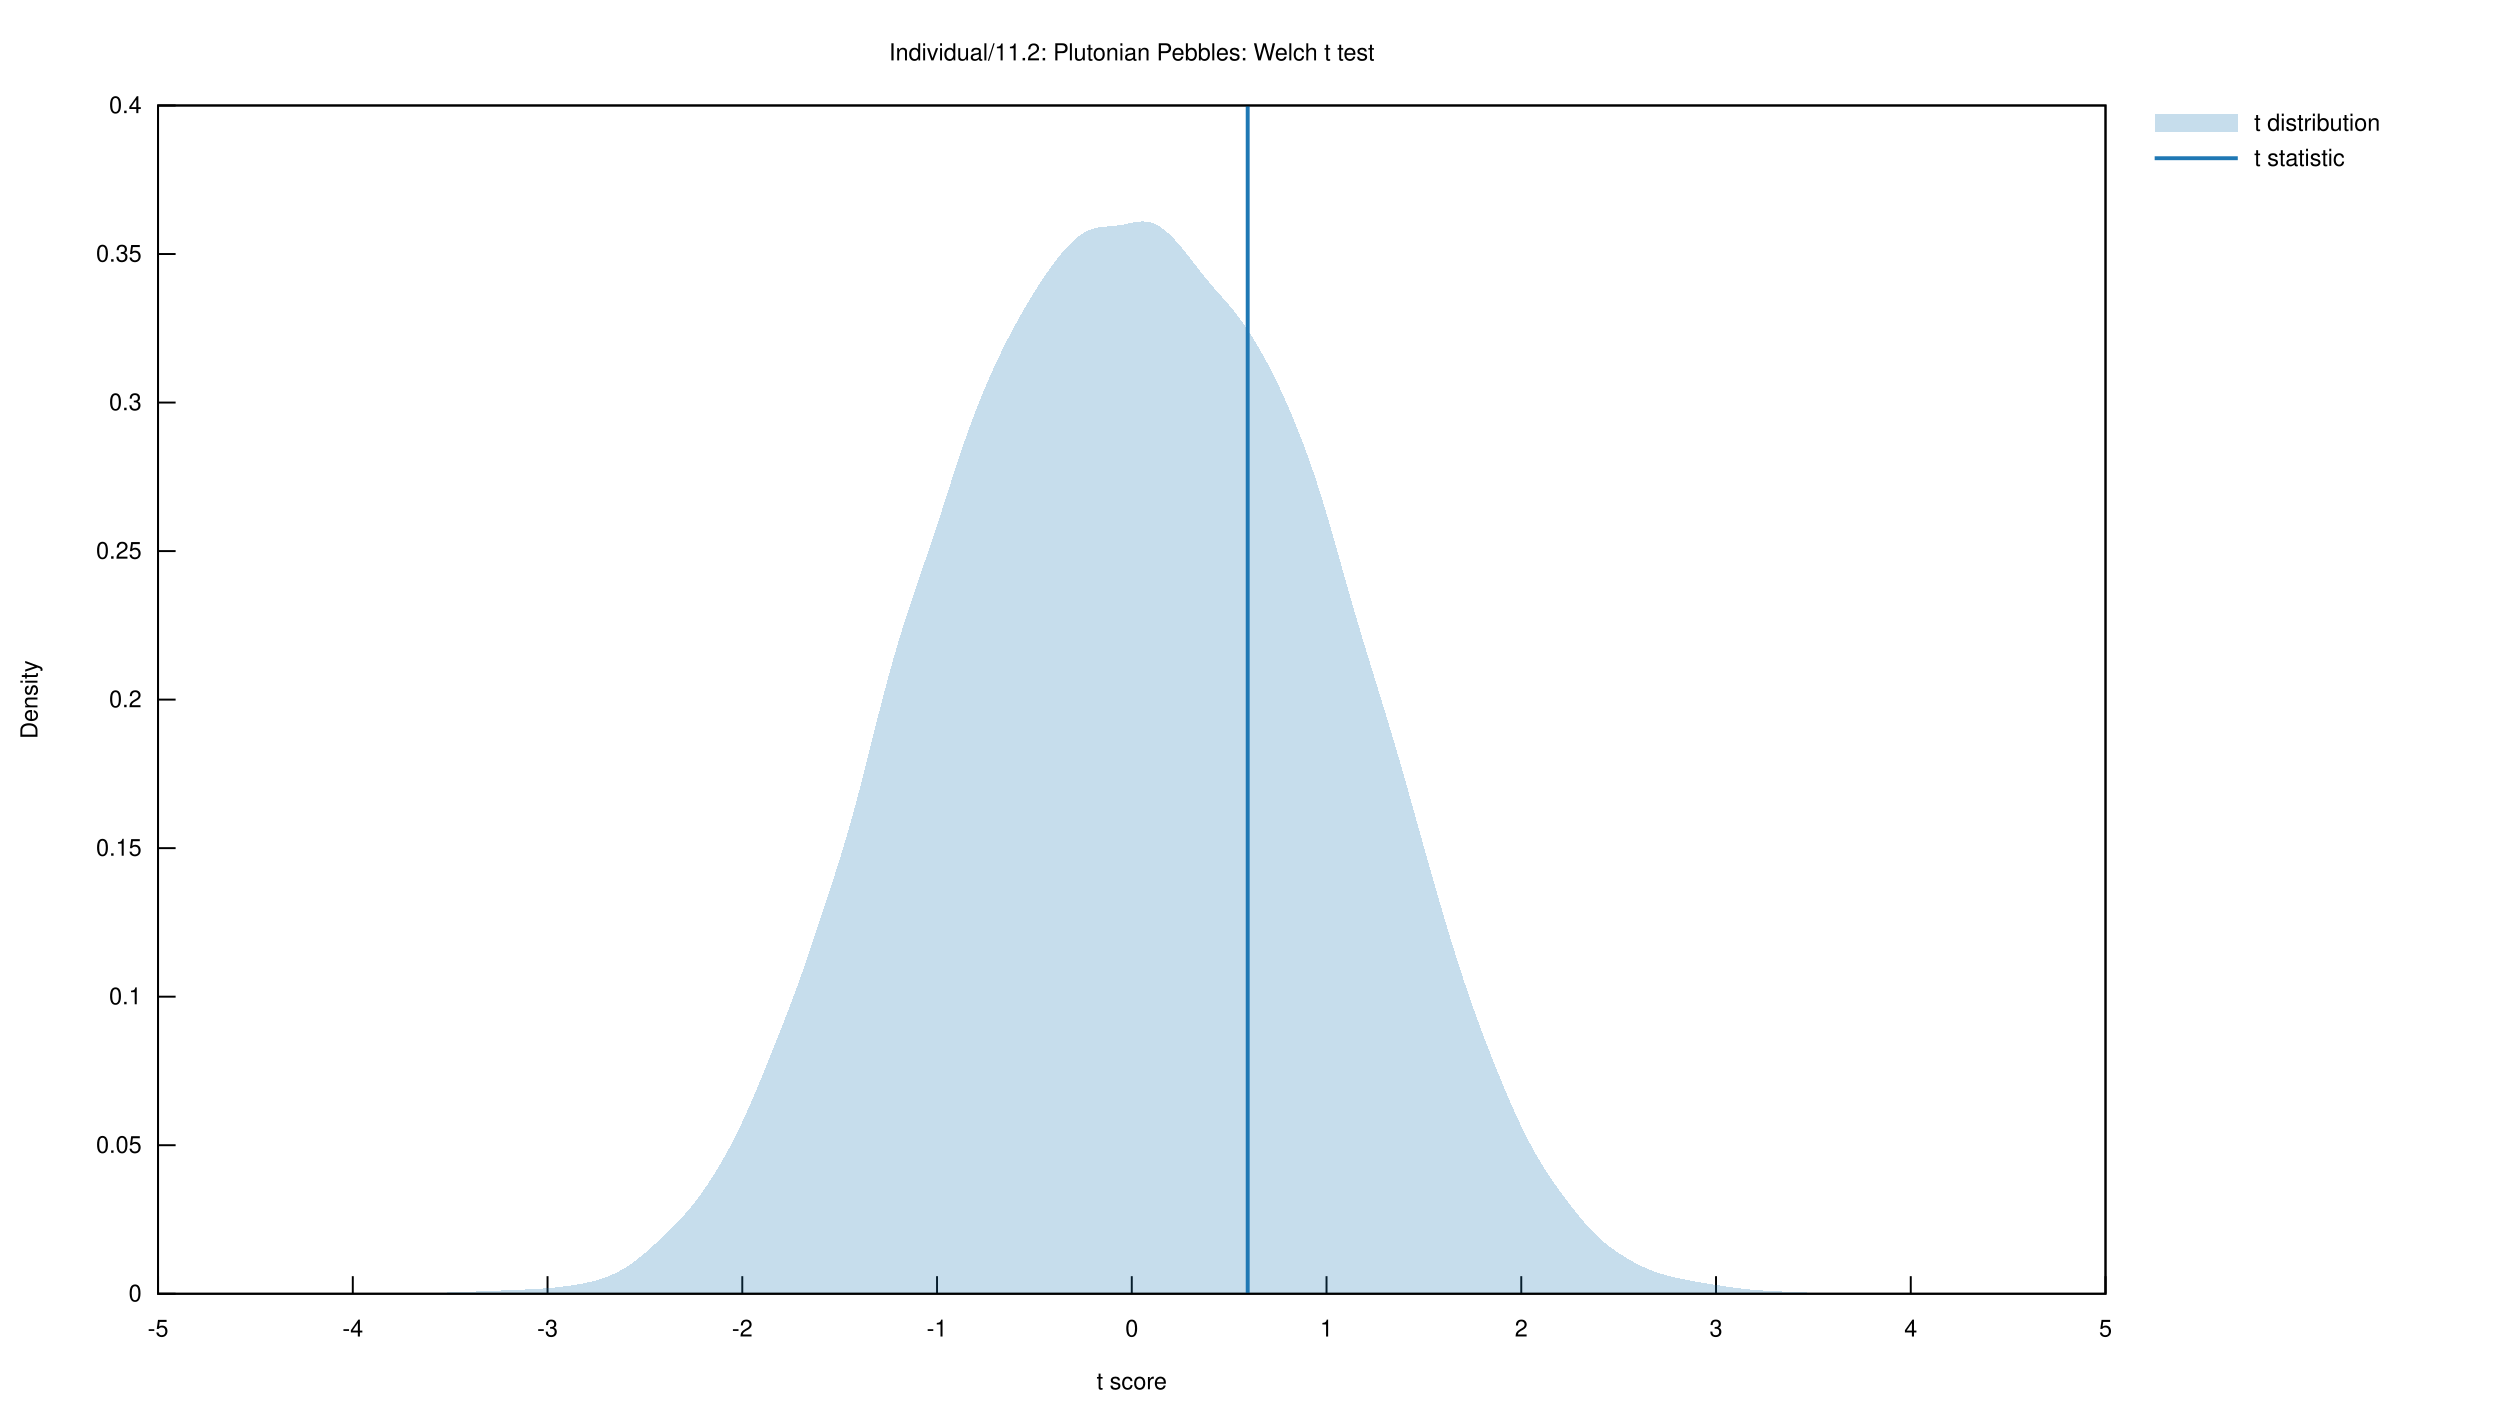
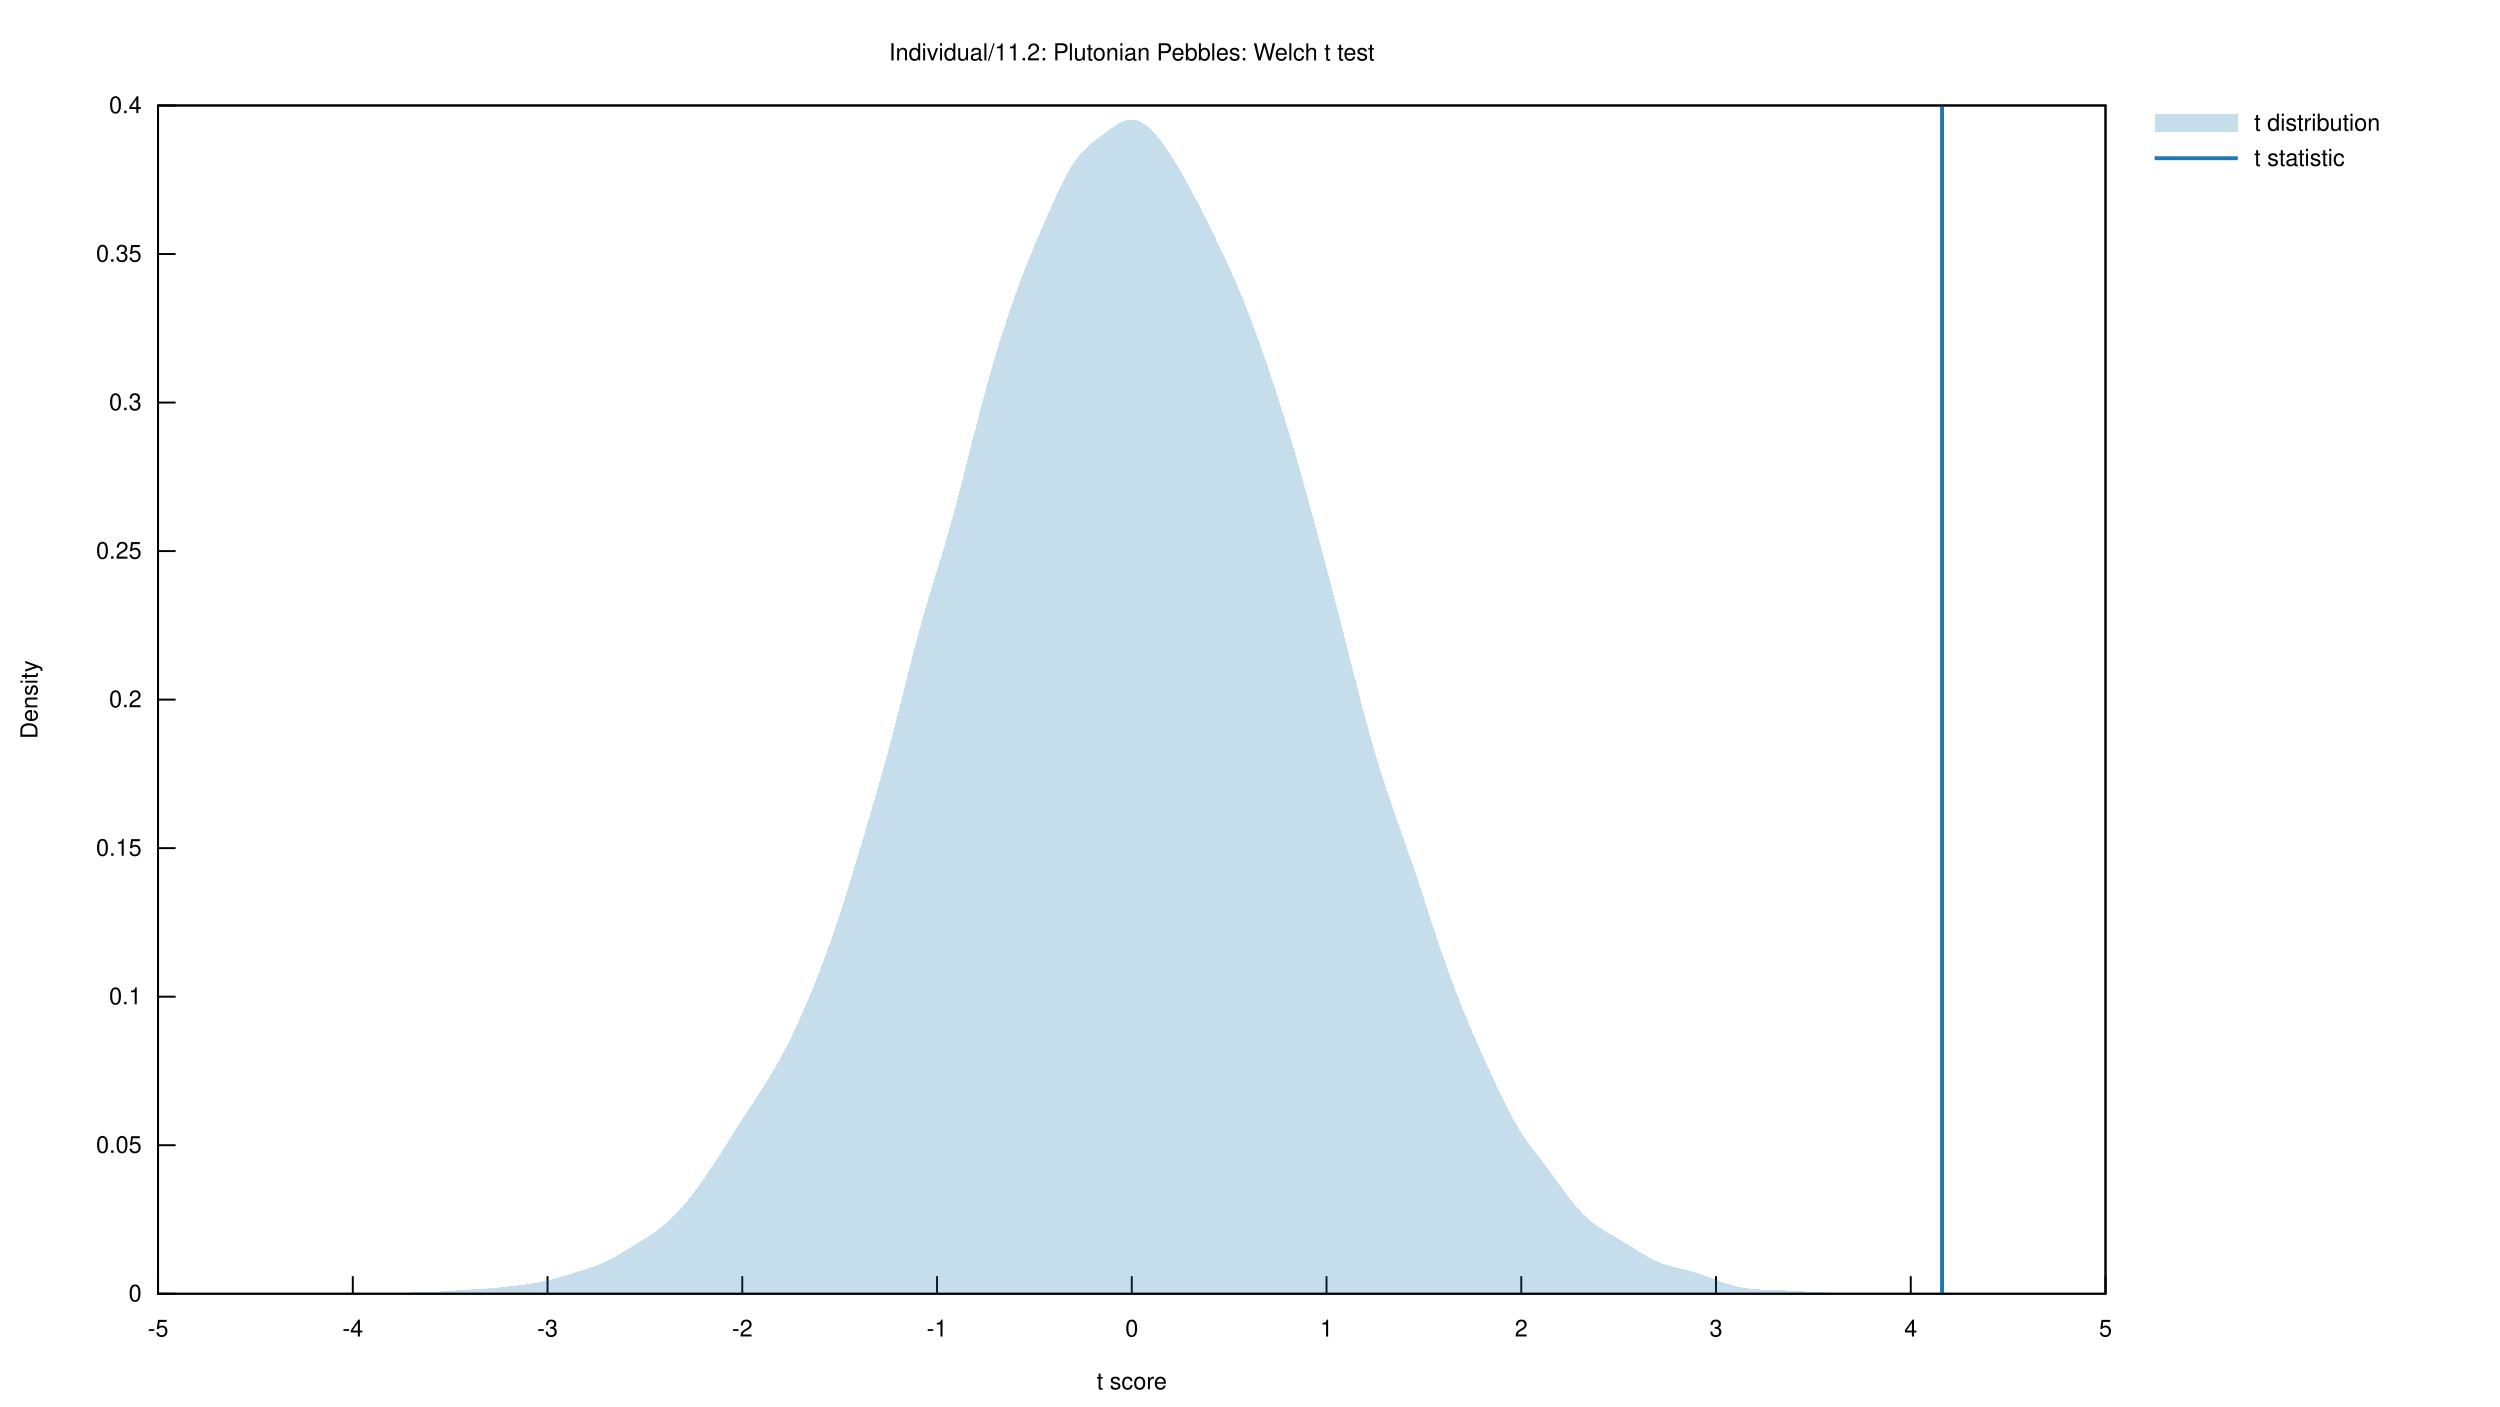
<svg xmlns="http://www.w3.org/2000/svg" xmlns:xlink="http://www.w3.org/1999/xlink" viewBox="0 0 1280 720">
  <g id="gnuplot_canvas">
    <rect x="0" y="0" width="1280" height="720" fill="none" />
    <defs>
      <circle id="gpDot" r="0.5" stroke-width="0.5" stroke="currentColor" />
      <path id="gpPt0" stroke-width="0.222" stroke="currentColor" d="M-1,0 h2 M0,-1 v2" />
      <path id="gpPt1" stroke-width="0.222" stroke="currentColor" d="M-1,-1 L1,1 M1,-1 L-1,1" />
      <path id="gpPt2" stroke-width="0.222" stroke="currentColor" d="M-1,0 L1,0 M0,-1 L0,1 M-1,-1 L1,1 M-1,1 L1,-1" />
      <rect id="gpPt3" stroke-width="0.222" stroke="currentColor" x="-1" y="-1" width="2" height="2" />
      <rect id="gpPt4" stroke-width="0.222" stroke="currentColor" fill="currentColor" x="-1" y="-1" width="2" height="2" />
      <circle id="gpPt5" stroke-width="0.222" stroke="currentColor" cx="0" cy="0" r="1" />
      <use xlink:href="#gpPt5" id="gpPt6" fill="currentColor" stroke="none" />
      <path id="gpPt7" stroke-width="0.222" stroke="currentColor" d="M0,-1.33 L-1.33,0.67 L1.33,0.67 z" />
      <use xlink:href="#gpPt7" id="gpPt8" fill="currentColor" stroke="none" />
      <use xlink:href="#gpPt7" id="gpPt9" stroke="currentColor" transform="rotate(180)" />
      <use xlink:href="#gpPt9" id="gpPt10" fill="currentColor" stroke="none" />
      <use xlink:href="#gpPt3" id="gpPt11" stroke="currentColor" transform="rotate(45)" />
      <use xlink:href="#gpPt11" id="gpPt12" fill="currentColor" stroke="none" />
      <path id="gpPt13" stroke-width="0.222" stroke="currentColor" d="M0,1.330 L1.265,0.411 L0.782,-1.067 L-0.782,-1.076 L-1.265,0.411 z" />
      <use xlink:href="#gpPt13" id="gpPt14" fill="currentColor" stroke="none" />
      <filter id="textbox" filterUnits="objectBoundingBox" x="0" y="0" height="1" width="1">
        <feFlood flood-color="white" flood-opacity="1" result="bgnd" />
        <feComposite in="SourceGraphic" in2="bgnd" operator="atop" />
      </filter>
      <filter id="greybox" filterUnits="objectBoundingBox" x="0" y="0" height="1" width="1">
        <feFlood flood-color="lightgrey" flood-opacity="1" result="grey" />
        <feComposite in="SourceGraphic" in2="grey" operator="atop" />
      </filter>
    </defs>
    <g fill="none" color="white" stroke="currentColor" stroke-width="1.00" stroke-linecap="butt" stroke-linejoin="miter">
</g>
    <g fill="none" color="black" stroke="currentColor" stroke-width="1.00" stroke-linecap="butt" stroke-linejoin="miter">
      <path stroke="black" d="M80.92,662.40 L89.92,662.40  " />
      <g transform="translate(72.53,666.30)" stroke="none" fill="black" font-family="Helvetica" font-size="12.00" text-anchor="end">
        <text>
          <tspan font-family="Helvetica"> 0</tspan>
        </text>
      </g>
    </g>
    <g fill="none" color="black" stroke="currentColor" stroke-width="1.00" stroke-linecap="butt" stroke-linejoin="miter">
      <path stroke="black" d="M80.92,586.35 L89.92,586.35  " />
      <g transform="translate(72.53,590.25)" stroke="none" fill="black" font-family="Helvetica" font-size="12.00" text-anchor="end">
        <text>
          <tspan font-family="Helvetica"> 0.05</tspan>
        </text>
      </g>
    </g>
    <g fill="none" color="black" stroke="currentColor" stroke-width="1.00" stroke-linecap="butt" stroke-linejoin="miter">
      <path stroke="black" d="M80.92,510.30 L89.92,510.30  " />
      <g transform="translate(72.53,514.20)" stroke="none" fill="black" font-family="Helvetica" font-size="12.00" text-anchor="end">
        <text>
          <tspan font-family="Helvetica"> 0.1</tspan>
        </text>
      </g>
    </g>
    <g fill="none" color="black" stroke="currentColor" stroke-width="1.00" stroke-linecap="butt" stroke-linejoin="miter">
      <path stroke="black" d="M80.92,434.25 L89.92,434.25  " />
      <g transform="translate(72.53,438.15)" stroke="none" fill="black" font-family="Helvetica" font-size="12.00" text-anchor="end">
        <text>
          <tspan font-family="Helvetica"> 0.15</tspan>
        </text>
      </g>
    </g>
    <g fill="none" color="black" stroke="currentColor" stroke-width="1.00" stroke-linecap="butt" stroke-linejoin="miter">
      <path stroke="black" d="M80.92,358.20 L89.92,358.20  " />
      <g transform="translate(72.53,362.10)" stroke="none" fill="black" font-family="Helvetica" font-size="12.00" text-anchor="end">
        <text>
          <tspan font-family="Helvetica"> 0.2</tspan>
        </text>
      </g>
    </g>
    <g fill="none" color="black" stroke="currentColor" stroke-width="1.00" stroke-linecap="butt" stroke-linejoin="miter">
      <path stroke="black" d="M80.92,282.16 L89.92,282.16  " />
      <g transform="translate(72.53,286.06)" stroke="none" fill="black" font-family="Helvetica" font-size="12.00" text-anchor="end">
        <text>
          <tspan font-family="Helvetica"> 0.25</tspan>
        </text>
      </g>
    </g>
    <g fill="none" color="black" stroke="currentColor" stroke-width="1.00" stroke-linecap="butt" stroke-linejoin="miter">
      <path stroke="black" d="M80.92,206.11 L89.92,206.11  " />
      <g transform="translate(72.53,210.01)" stroke="none" fill="black" font-family="Helvetica" font-size="12.00" text-anchor="end">
        <text>
          <tspan font-family="Helvetica"> 0.3</tspan>
        </text>
      </g>
    </g>
    <g fill="none" color="black" stroke="currentColor" stroke-width="1.00" stroke-linecap="butt" stroke-linejoin="miter">
      <path stroke="black" d="M80.92,130.06 L89.92,130.06  " />
      <g transform="translate(72.53,133.96)" stroke="none" fill="black" font-family="Helvetica" font-size="12.00" text-anchor="end">
        <text>
          <tspan font-family="Helvetica"> 0.35</tspan>
        </text>
      </g>
    </g>
    <g fill="none" color="black" stroke="currentColor" stroke-width="1.00" stroke-linecap="butt" stroke-linejoin="miter">
      <path stroke="black" d="M80.92,54.01 L89.92,54.01  " />
      <g transform="translate(72.53,57.91)" stroke="none" fill="black" font-family="Helvetica" font-size="12.00" text-anchor="end">
        <text>
          <tspan font-family="Helvetica"> 0.4</tspan>
        </text>
      </g>
    </g>
    <g fill="none" color="black" stroke="currentColor" stroke-width="1.00" stroke-linecap="butt" stroke-linejoin="miter">
      <path stroke="black" d="M80.92,662.40 L80.92,653.40  " />
      <g transform="translate(80.92,684.30)" stroke="none" fill="black" font-family="Helvetica" font-size="12.00" text-anchor="middle">
        <text>
          <tspan font-family="Helvetica">-5</tspan>
        </text>
      </g>
    </g>
    <g fill="none" color="black" stroke="currentColor" stroke-width="1.00" stroke-linecap="butt" stroke-linejoin="miter">
      <path stroke="black" d="M180.63,662.40 L180.63,653.40  " />
      <g transform="translate(180.63,684.30)" stroke="none" fill="black" font-family="Helvetica" font-size="12.00" text-anchor="middle">
        <text>
          <tspan font-family="Helvetica">-4</tspan>
        </text>
      </g>
    </g>
    <g fill="none" color="black" stroke="currentColor" stroke-width="1.00" stroke-linecap="butt" stroke-linejoin="miter">
      <path stroke="black" d="M280.34,662.40 L280.34,653.40  " />
      <g transform="translate(280.34,684.30)" stroke="none" fill="black" font-family="Helvetica" font-size="12.00" text-anchor="middle">
        <text>
          <tspan font-family="Helvetica">-3</tspan>
        </text>
      </g>
    </g>
    <g fill="none" color="black" stroke="currentColor" stroke-width="1.00" stroke-linecap="butt" stroke-linejoin="miter">
      <path stroke="black" d="M380.05,662.40 L380.05,653.40  " />
      <g transform="translate(380.05,684.30)" stroke="none" fill="black" font-family="Helvetica" font-size="12.00" text-anchor="middle">
        <text>
          <tspan font-family="Helvetica">-2</tspan>
        </text>
      </g>
    </g>
    <g fill="none" color="black" stroke="currentColor" stroke-width="1.00" stroke-linecap="butt" stroke-linejoin="miter">
      <path stroke="black" d="M479.76,662.40 L479.76,653.40  " />
      <g transform="translate(479.76,684.30)" stroke="none" fill="black" font-family="Helvetica" font-size="12.00" text-anchor="middle">
        <text>
          <tspan font-family="Helvetica">-1</tspan>
        </text>
      </g>
    </g>
    <g fill="none" color="black" stroke="currentColor" stroke-width="1.00" stroke-linecap="butt" stroke-linejoin="miter">
      <path stroke="black" d="M579.47,662.40 L579.47,653.40  " />
      <g transform="translate(579.47,684.30)" stroke="none" fill="black" font-family="Helvetica" font-size="12.00" text-anchor="middle">
        <text>
          <tspan font-family="Helvetica"> 0</tspan>
        </text>
      </g>
    </g>
    <g fill="none" color="black" stroke="currentColor" stroke-width="1.00" stroke-linecap="butt" stroke-linejoin="miter">
      <path stroke="black" d="M679.18,662.40 L679.18,653.40  " />
      <g transform="translate(679.18,684.30)" stroke="none" fill="black" font-family="Helvetica" font-size="12.00" text-anchor="middle">
        <text>
          <tspan font-family="Helvetica"> 1</tspan>
        </text>
      </g>
    </g>
    <g fill="none" color="black" stroke="currentColor" stroke-width="1.00" stroke-linecap="butt" stroke-linejoin="miter">
      <path stroke="black" d="M778.89,662.40 L778.89,653.40  " />
      <g transform="translate(778.89,684.30)" stroke="none" fill="black" font-family="Helvetica" font-size="12.00" text-anchor="middle">
        <text>
          <tspan font-family="Helvetica"> 2</tspan>
        </text>
      </g>
    </g>
    <g fill="none" color="black" stroke="currentColor" stroke-width="1.00" stroke-linecap="butt" stroke-linejoin="miter">
      <path stroke="black" d="M878.60,662.40 L878.60,653.40  " />
      <g transform="translate(878.60,684.30)" stroke="none" fill="black" font-family="Helvetica" font-size="12.00" text-anchor="middle">
        <text>
          <tspan font-family="Helvetica"> 3</tspan>
        </text>
      </g>
    </g>
    <g fill="none" color="black" stroke="currentColor" stroke-width="1.00" stroke-linecap="butt" stroke-linejoin="miter">
      <path stroke="black" d="M978.31,662.40 L978.31,653.40  " />
      <g transform="translate(978.31,684.30)" stroke="none" fill="black" font-family="Helvetica" font-size="12.00" text-anchor="middle">
        <text>
          <tspan font-family="Helvetica"> 4</tspan>
        </text>
      </g>
    </g>
    <g fill="none" color="black" stroke="currentColor" stroke-width="1.00" stroke-linecap="butt" stroke-linejoin="miter">
      <path stroke="black" d="M1078.02,662.40 L1078.02,653.40  " />
      <g transform="translate(1078.02,684.30)" stroke="none" fill="black" font-family="Helvetica" font-size="12.00" text-anchor="middle">
        <text>
          <tspan font-family="Helvetica"> 5</tspan>
        </text>
      </g>
    </g>
    <g fill="none" color="black" stroke="currentColor" stroke-width="1.00" stroke-linecap="butt" stroke-linejoin="miter">
</g>
    <g fill="none" color="black" stroke="currentColor" stroke-width="1.00" stroke-linecap="butt" stroke-linejoin="miter">
      <path stroke="black" d="M80.92,54.01 L80.92,662.40 L1078.02,662.40 L1078.02,54.01 L80.92,54.01 Z  " />
    </g>
    <g fill="none" color="black" stroke="currentColor" stroke-width="1.00" stroke-linecap="butt" stroke-linejoin="miter">
</g>
    <g id="gnuplot_plot_1">
      <g fill="none" color="black" stroke="currentColor" stroke-width="1.00" stroke-linecap="butt" stroke-linejoin="miter">
        <g transform="translate(1154.14,66.91)" stroke="none" fill="black" font-family="Helvetica" font-size="12.00" text-anchor="start">
          <text>
            <tspan font-family="Helvetica">t distribution</tspan>
          </text>
        </g>
      </g>
      <g fill="none" color="black" stroke="currentColor" stroke-width="1.00" stroke-linecap="butt" stroke-linejoin="miter">
        <g stroke="none" shape-rendering="crispEdges">
          <polygon fill="rgb( 31, 120, 180)" fill-opacity="0.25" points="1103.19,67.51 1145.75,67.51 1145.75,58.51 1103.19,58.51 " />
-           <polygon fill="rgb( 31, 120, 180)" fill-opacity="0.25" points="144.04,662.40 145.75,662.40 147.46,662.40 149.17,662.40 150.88,662.40 152.59,662.39 154.30,662.39 156.02,662.39 157.73,662.38 159.44,662.38 161.15,662.37 162.86,662.36 164.57,662.35 166.28,662.34 167.99,662.33 169.70,662.32 171.41,662.30 173.12,662.29 174.83,662.28 176.54,662.26 178.26,662.25 179.97,662.23 181.68,662.22 183.39,662.20 185.10,662.18 186.81,662.16 188.52,662.14 190.23,662.12 191.94,662.10 193.65,662.07 195.36,662.05 197.07,662.02 198.78,661.99 200.50,661.96 202.21,661.94 203.92,661.92 205.63,661.90 207.34,661.89 209.05,661.88 210.76,661.87 212.47,661.87 214.18,661.87 215.89,661.87 217.60,661.87 219.31,661.86 221.02,661.86 222.74,661.85 224.45,661.83 226.16,661.81 227.87,661.78 229.58,661.74 231.29,661.70 233.00,661.65 234.71,661.59 236.42,661.53 238.13,661.47 239.84,661.40 241.55,661.33 243.26,661.26 244.98,661.19 246.69,661.12 248.40,661.05 250.11,660.98 251.82,660.91 253.53,660.84 255.24,660.78 256.95,660.71 258.66,660.65 260.37,660.58 262.08,660.51 263.79,660.45 265.50,660.37 267.22,660.30 268.93,660.22 270.64,660.14 272.35,660.05 274.06,659.95 275.77,659.85 277.48,659.74 279.19,659.61 280.90,659.47 282.61,659.32 284.32,659.16 286.03,658.98 287.74,658.78 289.46,658.56 291.17,658.33 292.88,658.07 294.59,657.80 296.30,657.51 298.01,657.20 299.72,656.86 301.43,656.48 303.14,656.08 304.85,655.63 306.56,655.14 308.27,654.60 309.98,654.00 311.70,653.34 313.41,652.61 315.12,651.81 316.83,650.94 318.54,650.00 320.25,648.97 321.96,647.87 323.67,646.69 325.38,645.44 327.09,644.11 328.80,642.72 330.51,641.28 332.22,639.78 333.94,638.24 335.65,636.67 337.36,635.08 339.07,633.46 340.78,631.82 342.49,630.15 344.20,628.46 345.91,626.73 347.62,624.95 349.33,623.11 351.04,621.21 352.75,619.22 354.47,617.14 356.18,614.96 357.89,612.69 359.60,610.32 361.31,607.86 363.02,605.30 364.73,602.65 366.44,599.90 368.15,597.07 369.86,594.14 371.57,591.10 373.28,587.97 374.99,584.72 376.71,581.35 378.42,577.86 380.13,574.26 381.84,570.54 383.55,566.70 385.26,562.76 386.97,558.74 388.68,554.63 390.39,550.47 392.10,546.26 393.81,542.01 395.52,537.74 397.23,533.45 398.95,529.13 400.66,524.79 402.37,520.40 404.08,515.96 405.79,511.45 407.50,506.84 409.21,502.14 410.92,497.33 412.63,492.42 414.34,487.43 416.05,482.36 417.76,477.24 419.47,472.08 421.19,466.90 422.90,461.71 424.61,456.49 426.32,451.23 428.03,445.90 429.74,440.47 431.45,434.92 433.16,429.21 434.87,423.31 436.58,417.22 438.29,410.94 440.00,404.48 441.71,397.86 443.43,391.13 445.14,384.32 446.85,377.49 448.56,370.67 450.27,363.93 451.98,357.30 453.69,350.82 455.40,344.50 457.11,338.38 458.82,332.45 460.53,326.71 462.24,321.16 463.95,315.78 465.67,310.54 467.38,305.42 469.09,300.38 470.80,295.39 472.51,290.41 474.22,285.43 475.93,280.41 477.64,275.32 479.35,270.17 481.06,264.96 482.77,259.68 484.48,254.36 486.19,249.02 487.91,243.71 489.62,238.46 491.33,233.29 493.04,228.24 494.75,223.33 496.46,218.57 498.17,213.97 499.88,209.52 501.59,205.21 503.30,201.03 505.01,196.97 506.72,193.02 508.43,189.19 510.15,185.46 511.86,181.83 513.57,178.31 515.28,174.90 516.99,171.59 518.70,168.36 520.41,165.23 522.12,162.16 523.83,159.17 525.54,156.23 527.25,153.36 528.96,150.55 530.67,147.80 532.39,145.12 534.10,142.51 535.81,139.99 537.52,137.55 539.23,135.21 540.94,132.95 542.65,130.79 544.36,128.74 546.07,126.80 547.78,124.99 549.49,123.33 551.20,121.82 552.91,120.49 554.63,119.34 556.34,118.38 558.05,117.62 559.76,117.03 561.47,116.61 563.18,116.31 564.89,116.11 566.60,115.97 568.31,115.84 570.02,115.70 571.73,115.51 573.44,115.27 575.15,114.97 576.87,114.62 578.58,114.26 580.29,113.91 582.00,113.61 583.71,113.42 585.42,113.38 587.13,113.51 588.84,113.84 590.55,114.39 592.26,115.16 593.97,116.14 595.68,117.34 597.39,118.73 599.11,120.29 600.82,122.01 602.53,123.87 604.24,125.84 605.95,127.90 607.66,130.04 609.37,132.23 611.08,134.44 612.79,136.65 614.50,138.85 616.21,141.00 617.92,143.11 619.63,145.17 621.35,147.17 623.06,149.13 624.77,151.06 626.48,152.99 628.19,154.94 629.90,156.95 631.61,159.02 633.32,161.18 635.03,163.46 636.74,165.85 638.45,168.36 640.16,170.98 641.87,173.71 643.59,176.55 645.30,179.48 647.01,182.52 648.72,185.65 650.43,188.90 652.14,192.26 653.85,195.75 655.56,199.35 657.27,203.08 658.98,206.92 660.69,210.88 662.40,214.96 664.11,219.16 665.83,223.48 667.54,227.94 669.25,232.56 670.96,237.35 672.67,242.33 674.38,247.50 676.09,252.86 677.80,258.40 679.51,264.12 681.22,269.97 682.93,275.93 684.64,281.97 686.35,288.04 688.07,294.11 689.78,300.15 691.49,306.14 693.20,312.06 694.91,317.90 696.62,323.65 698.33,329.33 700.04,334.94 701.75,340.50 703.46,346.03 705.17,351.55 706.88,357.08 708.59,362.65 710.31,368.27 712.02,373.95 713.73,379.70 715.44,385.54 717.15,391.44 718.86,397.42 720.57,403.45 722.28,409.52 723.99,415.62 725.70,421.74 727.41,427.85 729.12,433.96 730.83,440.03 732.55,446.07 734.26,452.06 735.97,458.00 737.68,463.87 739.39,469.68 741.10,475.40 742.81,481.03 744.52,486.57 746.23,492.00 747.94,497.32 749.65,502.53 751.36,507.61 753.07,512.58 754.79,517.43 756.50,522.17 758.21,526.80 759.92,531.35 761.63,535.80 763.34,540.18 765.05,544.50 766.76,548.74 768.47,552.93 770.18,557.04 771.89,561.08 773.60,565.03 775.31,568.89 777.03,572.65 778.74,576.29 780.45,579.81 782.16,583.20 783.87,586.45 785.58,589.58 787.29,592.57 789.00,595.44 790.71,598.19 792.42,600.84 794.13,603.40 795.84,605.88 797.55,608.30 799.27,610.66 800.98,612.98 802.69,615.26 804.40,617.51 806.11,619.71 807.82,621.86 809.53,623.96 811.24,625.98 812.95,627.92 814.66,629.77 816.37,631.53 818.08,633.18 819.79,634.73 821.51,636.19 823.22,637.57 824.93,638.86 826.64,640.09 828.35,641.26 830.06,642.38 831.77,643.46 833.48,644.49 835.19,645.48 836.90,646.42 838.61,647.32 840.32,648.17 842.03,648.97 843.75,649.71 845.46,650.40 847.17,651.04 848.88,651.63 850.59,652.17 852.30,652.67 854.01,653.14 855.72,653.58 857.43,653.99 859.14,654.37 860.85,654.74 862.56,655.10 864.27,655.44 865.99,655.76 867.70,656.08 869.41,656.38 871.12,656.67 872.83,656.96 874.54,657.23 876.25,657.50 877.96,657.77 879.67,658.04 881.38,658.30 883.09,658.56 884.80,658.81 886.51,659.06 888.23,659.30 889.94,659.53 891.65,659.75 893.36,659.95 895.07,660.13 896.78,660.30 898.49,660.45 900.20,660.58 901.91,660.70 903.62,660.81 905.33,660.91 907.04,660.99 908.75,661.08 910.47,661.16 912.18,661.24 913.89,661.31 915.60,661.39 917.31,661.46 919.02,661.53 920.73,661.60 922.44,661.66 924.15,661.72 925.86,661.78 927.57,661.83 929.28,661.87 930.99,661.91 932.71,661.94 934.42,661.97 936.13,661.99 937.84,662.01 939.55,662.02 941.26,662.03 942.97,662.04 944.68,662.04 946.39,662.04 948.10,662.05 949.81,662.05 951.52,662.06 953.24,662.07 954.95,662.08 956.66,662.09 958.37,662.11 960.08,662.12 961.79,662.14 963.50,662.16 965.21,662.18 966.92,662.20 968.63,662.23 970.34,662.25 972.05,662.27 973.76,662.29 975.48,662.31 977.19,662.33 978.90,662.34 980.61,662.35 982.32,662.37 984.03,662.37 985.74,662.38 987.45,662.39 989.16,662.39 990.87,662.39 992.58,662.40 994.29,662.40 996.00,662.40 997.72,662.40 997.72,662.40 996.00,662.40 994.29,662.40 992.58,662.40 990.87,662.40 989.16,662.40 987.45,662.40 985.74,662.40 984.03,662.40 982.32,662.40 980.61,662.40 978.90,662.40 977.19,662.40 975.48,662.40 973.76,662.40 972.05,662.40 970.34,662.40 968.63,662.40 966.92,662.40 965.21,662.40 963.50,662.40 961.79,662.40 960.08,662.40 958.37,662.40 956.66,662.40 954.95,662.40 953.24,662.40 951.52,662.40 949.81,662.40 948.10,662.40 946.39,662.40 944.68,662.40 942.97,662.40 941.26,662.40 939.55,662.40 937.84,662.40 936.13,662.40 934.42,662.40 932.71,662.40 930.99,662.40 929.28,662.40 927.57,662.40 925.86,662.40 924.15,662.40 922.44,662.40 920.73,662.40 919.02,662.40 917.31,662.40 915.60,662.40 913.89,662.40 912.18,662.40 910.47,662.40 908.75,662.40 907.04,662.40 905.33,662.40 903.62,662.40 901.91,662.40 900.20,662.40 898.49,662.40 896.78,662.40 895.07,662.40 893.36,662.40 891.65,662.40 889.94,662.40 888.23,662.40 886.51,662.40 884.80,662.40 883.09,662.40 881.38,662.40 879.67,662.40 877.96,662.40 876.25,662.40 874.54,662.40 872.83,662.40 871.12,662.40 869.41,662.40 867.70,662.40 865.99,662.40 864.27,662.40 862.56,662.40 860.85,662.40 859.14,662.40 857.43,662.40 855.72,662.40 854.01,662.40 852.30,662.40 850.59,662.40 848.88,662.40 847.17,662.40 845.46,662.40 843.75,662.40 842.03,662.40 840.32,662.40 838.61,662.40 836.90,662.40 835.19,662.40 833.48,662.40 831.77,662.40 830.06,662.40 828.35,662.40 826.64,662.40 824.93,662.40 823.22,662.40 821.51,662.40 819.79,662.40 818.08,662.40 816.37,662.40 814.66,662.40 812.95,662.40 811.24,662.40 809.53,662.40 807.82,662.40 806.11,662.40 804.40,662.40 802.69,662.40 800.98,662.40 799.27,662.40 797.55,662.40 795.84,662.40 794.13,662.40 792.42,662.40 790.71,662.40 789.00,662.40 787.29,662.40 785.58,662.40 783.87,662.40 782.16,662.40 780.45,662.40 778.74,662.40 777.03,662.40 775.31,662.40 773.60,662.40 771.89,662.40 770.18,662.40 768.47,662.40 766.76,662.40 765.05,662.40 763.34,662.40 761.63,662.40 759.92,662.40 758.21,662.40 756.50,662.40 754.79,662.40 753.07,662.40 751.36,662.40 749.65,662.40 747.94,662.40 746.23,662.40 744.52,662.40 742.81,662.40 741.10,662.40 739.39,662.40 737.68,662.40 735.97,662.40 734.26,662.40 732.55,662.40 730.83,662.40 729.12,662.40 727.41,662.40 725.70,662.40 723.99,662.40 722.28,662.40 720.57,662.40 718.86,662.40 717.15,662.40 715.44,662.40 713.73,662.40 712.02,662.40 710.31,662.40 708.59,662.40 706.88,662.40 705.17,662.40 703.46,662.40 701.75,662.40 700.04,662.40 698.33,662.40 696.62,662.40 694.91,662.40 693.20,662.40 691.49,662.40 689.78,662.40 688.07,662.40 686.35,662.40 684.64,662.40 682.93,662.40 681.22,662.40 679.51,662.40 677.80,662.40 676.09,662.40 674.38,662.40 672.67,662.40 670.96,662.40 669.25,662.40 667.54,662.40 665.83,662.40 664.11,662.40 662.40,662.40 660.69,662.40 658.98,662.40 657.27,662.40 655.56,662.40 653.85,662.40 652.14,662.40 650.43,662.40 648.72,662.40 647.01,662.40 645.30,662.40 643.59,662.40 641.87,662.40 640.16,662.40 638.45,662.40 636.74,662.40 635.03,662.40 633.32,662.40 631.61,662.40 629.90,662.40 628.19,662.40 626.48,662.40 624.77,662.40 623.06,662.40 621.35,662.40 619.63,662.40 617.92,662.40 616.21,662.40 614.50,662.40 612.79,662.40 611.08,662.40 609.37,662.40 607.66,662.40 605.95,662.40 604.24,662.40 602.53,662.40 600.82,662.40 599.11,662.40 597.39,662.40 595.68,662.40 593.97,662.40 592.26,662.40 590.55,662.40 588.84,662.40 587.13,662.40 585.42,662.40 583.71,662.40 582.00,662.40 580.29,662.40 578.58,662.40 576.87,662.40 575.15,662.40 573.44,662.40 571.73,662.40 570.02,662.40 568.31,662.40 566.60,662.40 564.89,662.40 563.18,662.40 561.47,662.40 559.76,662.40 558.05,662.40 556.34,662.40 554.63,662.40 552.91,662.40 551.20,662.40 549.49,662.40 547.78,662.40 546.07,662.40 544.36,662.40 542.65,662.40 540.94,662.40 539.23,662.40 537.52,662.40 535.81,662.40 534.10,662.40 532.39,662.40 530.67,662.40 528.96,662.40 527.25,662.40 525.54,662.40 523.83,662.40 522.12,662.40 520.41,662.40 518.70,662.40 516.99,662.40 515.28,662.40 513.57,662.40 511.86,662.40 510.15,662.40 508.43,662.40 506.72,662.40 505.01,662.40 503.30,662.40 501.59,662.40 499.88,662.40 498.17,662.40 496.46,662.40 494.75,662.40 493.04,662.40 491.33,662.40 489.62,662.40 487.91,662.40 486.19,662.40 484.48,662.40 482.77,662.40 481.06,662.40 479.35,662.40 477.64,662.40 475.93,662.40 474.22,662.40 472.51,662.40 470.80,662.40 469.09,662.40 467.38,662.40 465.67,662.40 463.95,662.40 462.24,662.40 460.53,662.40 458.82,662.40 457.11,662.40 455.40,662.40 453.69,662.40 451.98,662.40 450.27,662.40 448.56,662.40 446.85,662.40 445.14,662.40 443.43,662.40 441.71,662.40 440.00,662.40 438.29,662.40 436.58,662.40 434.87,662.40 433.16,662.40 431.45,662.40 429.74,662.40 428.03,662.40 426.32,662.40 424.61,662.40 422.90,662.40 421.19,662.40 419.47,662.40 417.76,662.40 416.05,662.40 414.34,662.40 412.63,662.40 410.92,662.40 409.21,662.40 407.50,662.40 405.79,662.40 404.08,662.40 402.37,662.40 400.66,662.40 398.95,662.40 397.23,662.40 395.52,662.40 393.81,662.40 392.10,662.40 390.39,662.40 388.68,662.40 386.97,662.40 385.26,662.40 383.55,662.40 381.84,662.40 380.13,662.40 378.42,662.40 376.71,662.40 374.99,662.40 373.28,662.40 371.57,662.40 369.86,662.40 368.15,662.40 366.44,662.40 364.73,662.40 363.02,662.40 361.31,662.40 359.60,662.40 357.89,662.40 356.18,662.40 354.47,662.40 352.75,662.40 351.04,662.40 349.33,662.40 347.62,662.40 345.91,662.40 344.20,662.40 342.49,662.40 340.78,662.40 339.07,662.40 337.36,662.40 335.65,662.40 333.94,662.40 332.22,662.40 330.51,662.40 328.80,662.40 327.09,662.40 325.38,662.40 323.67,662.40 321.96,662.40 320.25,662.40 318.54,662.40 316.83,662.40 315.12,662.40 313.41,662.40 311.70,662.40 309.98,662.40 308.27,662.40 306.56,662.40 304.85,662.40 303.14,662.40 301.43,662.40 299.72,662.40 298.01,662.40 296.30,662.40 294.59,662.40 292.88,662.40 291.17,662.40 289.46,662.40 287.74,662.40 286.03,662.40 284.32,662.40 282.61,662.40 280.90,662.40 279.19,662.40 277.48,662.40 275.77,662.40 274.06,662.40 272.35,662.40 270.64,662.40 268.93,662.40 267.22,662.40 265.50,662.40 263.79,662.40 262.08,662.40 260.37,662.40 258.66,662.40 256.95,662.40 255.24,662.40 253.53,662.40 251.82,662.40 250.11,662.40 248.40,662.40 246.69,662.40 244.98,662.40 243.26,662.40 241.55,662.40 239.84,662.40 238.13,662.40 236.42,662.40 234.71,662.40 233.00,662.40 231.29,662.40 229.58,662.40 227.87,662.40 226.16,662.40 224.45,662.40 222.74,662.40 221.02,662.40 219.31,662.40 217.60,662.40 215.89,662.40 214.18,662.40 212.47,662.40 210.76,662.40 209.05,662.40 207.34,662.40 205.63,662.40 203.92,662.40 202.21,662.40 200.50,662.40 198.78,662.40 197.07,662.40 195.36,662.40 193.65,662.40 191.94,662.40 190.23,662.40 188.52,662.40 186.81,662.40 185.10,662.40 183.39,662.40 181.68,662.40 179.97,662.40 178.26,662.40 176.54,662.40 174.83,662.40 173.12,662.40 171.41,662.40 169.70,662.40 167.99,662.40 166.28,662.40 164.57,662.40 162.86,662.40 161.15,662.40 159.44,662.40 157.73,662.40 156.02,662.40 154.30,662.40 152.59,662.40 150.88,662.40 149.17,662.40 147.46,662.40 145.75,662.40 144.04,662.40 " />
+           <polygon fill="rgb( 31, 120, 180)" fill-opacity="0.25" points="109.96,662.40 111.83,662.40 113.69,662.40 115.56,662.40 117.43,662.40 119.29,662.39 121.16,662.39 123.03,662.38 124.89,662.38 126.76,662.37 128.63,662.36 130.50,662.35 132.36,662.34 134.23,662.32 136.10,662.31 137.96,662.29 139.83,662.28 141.70,662.27 143.57,662.25 145.43,662.25 147.30,662.24 149.17,662.24 151.03,662.24 152.90,662.25 154.77,662.25 156.64,662.26 158.50,662.27 160.37,662.27 162.24,662.27 164.10,662.27 165.97,662.26 167.84,662.25 169.70,662.23 171.57,662.21 173.44,662.19 175.31,662.17 177.17,662.15 179.04,662.14 180.91,662.12 182.77,662.11 184.64,662.11 186.51,662.10 188.38,662.09 190.24,662.09 192.11,662.08 193.98,662.06 195.84,662.04 197.71,662.02 199.58,661.99 201.45,661.96 203.31,661.92 205.18,661.88 207.05,661.84 208.91,661.79 210.78,661.75 212.65,661.70 214.51,661.65 216.38,661.60 218.25,661.54 220.12,661.48 221.98,661.41 223.85,661.33 225.72,661.24 227.58,661.14 229.45,661.02 231.32,660.90 233.19,660.77 235.05,660.64 236.92,660.51 238.79,660.38 240.65,660.26 242.52,660.14 244.39,660.02 246.26,659.90 248.12,659.78 249.99,659.65 251.86,659.50 253.72,659.35 255.59,659.18 257.46,658.99 259.32,658.80 261.19,658.59 263.06,658.37 264.93,658.14 266.79,657.90 268.66,657.66 270.53,657.39 272.39,657.12 274.26,656.81 276.13,656.48 278.00,656.11 279.86,655.71 281.73,655.27 283.60,654.79 285.46,654.28 287.33,653.73 289.20,653.17 291.06,652.60 292.93,652.01 294.80,651.43 296.67,650.84 298.53,650.26 300.40,649.66 302.27,649.04 304.13,648.39 306.00,647.69 307.87,646.93 309.74,646.11 311.60,645.22 313.47,644.25 315.34,643.22 317.20,642.15 319.07,641.03 320.94,639.89 322.81,638.74 324.67,637.59 326.54,636.44 328.41,635.28 330.27,634.11 332.14,632.91 334.01,631.67 335.87,630.36 337.74,628.97 339.61,627.49 341.48,625.90 343.34,624.19 345.21,622.36 347.08,620.41 348.94,618.34 350.81,616.16 352.68,613.88 354.55,611.50 356.41,609.03 358.28,606.48 360.15,603.85 362.01,601.14 363.88,598.36 365.75,595.52 367.62,592.63 369.48,589.71 371.35,586.76 373.22,583.81 375.08,580.85 376.95,577.91 378.82,574.99 380.68,572.09 382.55,569.21 384.42,566.34 386.29,563.48 388.15,560.61 390.02,557.71 391.89,554.77 393.75,551.76 395.62,548.66 397.49,545.45 399.36,542.13 401.22,538.66 403.09,535.05 404.96,531.30 406.82,527.41 408.69,523.38 410.56,519.23 412.42,514.96 414.29,510.57 416.16,506.06 418.03,501.42 419.89,496.64 421.76,491.71 423.63,486.63 425.49,481.38 427.36,475.97 429.23,470.39 431.10,464.65 432.96,458.77 434.83,452.76 436.70,446.64 438.56,440.45 440.43,434.20 442.30,427.91 444.17,421.60 446.03,415.25 447.90,408.87 449.77,402.41 451.63,395.84 453.50,389.14 455.37,382.26 457.23,375.20 459.10,367.97 460.97,360.61 462.84,353.16 464.70,345.72 466.57,338.35 468.44,331.14 470.30,324.14 472.17,317.40 474.04,310.89 475.91,304.60 477.77,298.46 479.64,292.39 481.51,286.29 483.37,280.10 485.24,273.72 487.11,267.13 488.98,260.31 490.84,253.28 492.71,246.06 494.58,238.73 496.44,231.33 498.31,223.96 500.18,216.65 502.04,209.48 503.91,202.48 505.78,195.67 507.65,189.07 509.51,182.68 511.38,176.50 513.25,170.52 515.11,164.74 516.98,159.14 518.85,153.73 520.72,148.50 522.58,143.45 524.45,138.56 526.32,133.84 528.18,129.24 530.05,124.76 531.92,120.36 533.79,116.02 535.65,111.74 537.52,107.51 539.39,103.34 541.25,99.28 543.12,95.36 544.99,91.65 546.85,88.19 548.72,85.04 550.59,82.22 552.46,79.74 554.32,77.57 556.19,75.68 558.06,74.00 559.92,72.47 561.79,71.03 563.66,69.63 565.53,68.24 567.39,66.86 569.26,65.53 571.13,64.28 572.99,63.18 574.86,62.28 576.73,61.65 578.59,61.33 580.46,61.35 582.33,61.73 584.20,62.48 586.06,63.58 587.93,65.01 589.80,66.74 591.66,68.75 593.53,71.00 595.40,73.47 597.27,76.11 599.13,78.92 601.00,81.87 602.87,84.94 604.73,88.13 606.60,91.42 608.47,94.81 610.34,98.29 612.20,101.84 614.07,105.47 615.94,109.15 617.80,112.87 619.67,116.64 621.54,120.44 623.40,124.27 625.27,128.15 627.14,132.10 629.01,136.12 630.87,140.24 632.74,144.49 634.61,148.88 636.47,153.42 638.34,158.11 640.21,162.96 642.08,167.95 643.94,173.07 645.81,178.32 647.68,183.67 649.54,189.14 651.41,194.71 653.28,200.39 655.15,206.18 657.01,212.08 658.88,218.11 660.75,224.26 662.61,230.55 664.48,236.97 666.35,243.52 668.21,250.18 670.08,256.95 671.95,263.80 673.82,270.71 675.68,277.67 677.55,284.67 679.42,291.71 681.28,298.78 683.15,305.90 685.02,313.08 686.89,320.33 688.75,327.63 690.62,334.99 692.49,342.36 694.35,349.71 696.22,356.98 698.09,364.13 699.95,371.11 701.82,377.86 703.69,384.38 705.56,390.64 707.42,396.65 709.29,402.43 711.16,408.02 713.02,413.47 714.89,418.82 716.76,424.12 718.63,429.41 720.49,434.74 722.36,440.14 724.23,445.62 726.09,451.18 727.96,456.82 729.83,462.51 731.70,468.21 733.56,473.90 735.43,479.53 737.30,485.08 739.16,490.51 741.03,495.82 742.90,500.99 744.76,506.01 746.63,510.89 748.50,515.63 750.37,520.23 752.23,524.71 754.10,529.08 755.97,533.35 757.83,537.55 759.70,541.69 761.57,545.78 763.44,549.84 765.30,553.87 767.17,557.85 769.04,561.76 770.90,565.56 772.77,569.23 774.64,572.72 776.51,576.01 778.37,579.09 780.24,581.97 782.11,584.67 783.97,587.23 785.84,589.70 787.71,592.11 789.57,594.53 791.44,596.97 793.31,599.46 795.18,602.00 797.04,604.58 798.91,607.17 800.78,609.75 802.64,612.27 804.51,614.70 806.38,617.02 808.25,619.19 810.11,621.19 811.98,623.03 813.85,624.69 815.71,626.21 817.58,627.58 819.45,628.84 821.32,630.02 823.18,631.14 825.05,632.22 826.92,633.30 828.78,634.39 830.65,635.50 832.52,636.64 834.38,637.80 836.25,638.97 838.12,640.15 839.99,641.31 841.85,642.43 843.72,643.49 845.59,644.49 847.45,645.39 849.32,646.21 851.19,646.93 853.06,647.56 854.92,648.12 856.79,648.62 858.66,649.09 860.52,649.53 862.39,649.99 864.26,650.47 866.12,650.98 867.99,651.54 869.86,652.14 871.73,652.78 873.59,653.45 875.46,654.14 877.33,654.84 879.19,655.53 881.06,656.21 882.93,656.84 884.80,657.44 886.66,657.98 888.53,658.47 890.40,658.89 892.26,659.25 894.13,659.55 896.00,659.79 897.87,659.99 899.73,660.13 901.60,660.25 903.47,660.33 905.33,660.40 907.20,660.46 909.07,660.52 910.93,660.59 912.80,660.66 914.67,660.75 916.54,660.84 918.40,660.95 920.27,661.05 922.14,661.16 924.00,661.27 925.87,661.37 927.74,661.47 929.61,661.55 931.47,661.63 933.34,661.70 935.21,661.76 937.07,661.81 938.94,661.86 940.81,661.90 942.68,661.94 944.54,661.98 946.41,662.01 948.28,662.04 950.14,662.08 952.01,662.11 953.88,662.14 955.74,662.16 957.61,662.19 959.48,662.22 961.35,662.24 963.21,662.26 965.08,662.28 966.95,662.29 968.81,662.31 970.68,662.32 972.55,662.32 974.42,662.33 976.28,662.33 978.15,662.33 980.02,662.33 981.88,662.33 983.75,662.34 985.62,662.34 987.48,662.34 989.35,662.35 991.22,662.35 993.09,662.35 994.95,662.35 996.82,662.35 998.69,662.35 1000.55,662.35 1002.42,662.35 1004.29,662.34 1006.16,662.34 1008.02,662.34 1009.89,662.34 1011.76,662.34 1013.62,662.35 1015.49,662.35 1017.36,662.36 1019.23,662.36 1021.09,662.37 1022.96,662.37 1024.83,662.38 1026.69,662.38 1028.56,662.39 1030.43,662.39 1032.29,662.39 1034.16,662.40 1036.03,662.40 1037.90,662.40 1039.76,662.40 1041.63,662.40 1041.63,662.40 1039.76,662.40 1037.90,662.40 1036.03,662.40 1034.16,662.40 1032.29,662.40 1030.43,662.40 1028.56,662.40 1026.69,662.40 1024.83,662.40 1022.96,662.40 1021.09,662.40 1019.23,662.40 1017.36,662.40 1015.49,662.40 1013.62,662.40 1011.76,662.40 1009.89,662.40 1008.02,662.40 1006.16,662.40 1004.29,662.40 1002.42,662.40 1000.55,662.40 998.69,662.40 996.82,662.40 994.95,662.40 993.09,662.40 991.22,662.40 989.35,662.40 987.48,662.40 985.62,662.40 983.75,662.40 981.88,662.40 980.02,662.40 978.15,662.40 976.28,662.40 974.42,662.40 972.55,662.40 970.68,662.40 968.81,662.40 966.95,662.40 965.08,662.40 963.21,662.40 961.35,662.40 959.48,662.40 957.61,662.40 955.74,662.40 953.88,662.40 952.01,662.40 950.14,662.40 948.28,662.40 946.41,662.40 944.54,662.40 942.68,662.40 940.81,662.40 938.94,662.40 937.07,662.40 935.21,662.40 933.34,662.40 931.47,662.40 929.61,662.40 927.74,662.40 925.87,662.40 924.00,662.40 922.14,662.40 920.27,662.40 918.40,662.40 916.54,662.40 914.67,662.40 912.80,662.40 910.93,662.40 909.07,662.40 907.20,662.40 905.33,662.40 903.47,662.40 901.60,662.40 899.73,662.40 897.87,662.40 896.00,662.40 894.13,662.40 892.26,662.40 890.40,662.40 888.53,662.40 886.66,662.40 884.80,662.40 882.93,662.40 881.06,662.40 879.19,662.40 877.33,662.40 875.46,662.40 873.59,662.40 871.73,662.40 869.86,662.40 867.99,662.40 866.12,662.40 864.26,662.40 862.39,662.40 860.52,662.40 858.66,662.40 856.79,662.40 854.92,662.40 853.06,662.40 851.19,662.40 849.32,662.40 847.45,662.40 845.59,662.40 843.72,662.40 841.85,662.40 839.99,662.40 838.12,662.40 836.25,662.40 834.38,662.40 832.52,662.40 830.65,662.40 828.78,662.40 826.92,662.40 825.05,662.40 823.18,662.40 821.32,662.40 819.45,662.40 817.58,662.40 815.71,662.40 813.85,662.40 811.98,662.40 810.11,662.40 808.25,662.40 806.38,662.40 804.51,662.40 802.64,662.40 800.78,662.40 798.91,662.40 797.04,662.40 795.18,662.40 793.31,662.40 791.44,662.40 789.57,662.40 787.71,662.40 785.84,662.40 783.97,662.40 782.11,662.40 780.24,662.40 778.37,662.40 776.51,662.40 774.64,662.40 772.77,662.40 770.90,662.40 769.04,662.40 767.17,662.40 765.30,662.40 763.44,662.40 761.57,662.40 759.70,662.40 757.83,662.40 755.97,662.40 754.10,662.40 752.23,662.40 750.37,662.40 748.50,662.40 746.63,662.40 744.76,662.40 742.90,662.40 741.03,662.40 739.16,662.40 737.30,662.40 735.43,662.40 733.56,662.40 731.70,662.40 729.83,662.40 727.96,662.40 726.09,662.40 724.23,662.40 722.36,662.40 720.49,662.40 718.63,662.40 716.76,662.40 714.89,662.40 713.02,662.40 711.16,662.40 709.29,662.40 707.42,662.40 705.56,662.40 703.69,662.40 701.82,662.40 699.95,662.40 698.09,662.40 696.22,662.40 694.35,662.40 692.49,662.40 690.62,662.40 688.75,662.40 686.89,662.40 685.02,662.40 683.15,662.40 681.28,662.40 679.42,662.40 677.55,662.40 675.68,662.40 673.82,662.40 671.95,662.40 670.08,662.40 668.21,662.40 666.35,662.40 664.48,662.40 662.61,662.40 660.75,662.40 658.88,662.40 657.01,662.40 655.15,662.40 653.28,662.40 651.41,662.40 649.54,662.40 647.68,662.40 645.81,662.40 643.94,662.40 642.08,662.40 640.21,662.40 638.34,662.40 636.47,662.40 634.61,662.40 632.74,662.40 630.87,662.40 629.01,662.40 627.14,662.40 625.27,662.40 623.40,662.40 621.54,662.40 619.67,662.40 617.80,662.40 615.94,662.40 614.07,662.40 612.20,662.40 610.34,662.40 608.47,662.40 606.60,662.40 604.73,662.40 602.87,662.40 601.00,662.40 599.13,662.40 597.27,662.40 595.40,662.40 593.53,662.40 591.66,662.40 589.80,662.40 587.93,662.40 586.06,662.40 584.20,662.40 582.33,662.40 580.46,662.40 578.59,662.40 576.73,662.40 574.86,662.40 572.99,662.40 571.13,662.40 569.26,662.40 567.39,662.40 565.53,662.40 563.66,662.40 561.79,662.40 559.92,662.40 558.06,662.40 556.19,662.40 554.32,662.40 552.46,662.40 550.59,662.40 548.72,662.40 546.85,662.40 544.99,662.40 543.12,662.40 541.25,662.40 539.39,662.40 537.52,662.40 535.65,662.40 533.79,662.40 531.92,662.40 530.05,662.40 528.18,662.40 526.32,662.40 524.45,662.40 522.58,662.40 520.72,662.40 518.85,662.40 516.98,662.40 515.11,662.40 513.25,662.40 511.38,662.40 509.51,662.40 507.65,662.40 505.78,662.40 503.91,662.40 502.04,662.40 500.18,662.40 498.31,662.40 496.44,662.40 494.58,662.40 492.71,662.40 490.84,662.40 488.98,662.40 487.11,662.40 485.24,662.40 483.37,662.40 481.51,662.40 479.64,662.40 477.77,662.40 475.91,662.40 474.04,662.40 472.17,662.40 470.30,662.40 468.44,662.40 466.57,662.40 464.70,662.40 462.84,662.40 460.97,662.40 459.10,662.40 457.23,662.40 455.37,662.40 453.50,662.40 451.63,662.40 449.77,662.40 447.90,662.40 446.03,662.40 444.17,662.40 442.30,662.40 440.43,662.40 438.56,662.40 436.70,662.40 434.83,662.40 432.96,662.40 431.10,662.40 429.23,662.40 427.36,662.40 425.49,662.40 423.63,662.40 421.76,662.40 419.89,662.40 418.03,662.40 416.16,662.40 414.29,662.40 412.42,662.40 410.56,662.40 408.69,662.40 406.82,662.40 404.96,662.40 403.09,662.40 401.22,662.40 399.36,662.40 397.49,662.40 395.62,662.40 393.75,662.40 391.89,662.40 390.02,662.40 388.15,662.40 386.29,662.40 384.42,662.40 382.55,662.40 380.68,662.40 378.82,662.40 376.95,662.40 375.08,662.40 373.22,662.40 371.35,662.40 369.48,662.40 367.62,662.40 365.75,662.40 363.88,662.40 362.01,662.40 360.15,662.40 358.28,662.40 356.41,662.40 354.55,662.40 352.68,662.40 350.81,662.40 348.94,662.40 347.08,662.40 345.21,662.40 343.34,662.40 341.48,662.40 339.61,662.40 337.74,662.40 335.87,662.40 334.01,662.40 332.14,662.40 330.27,662.40 328.41,662.40 326.54,662.40 324.67,662.40 322.81,662.40 320.94,662.40 319.07,662.40 317.20,662.40 315.34,662.40 313.47,662.40 311.60,662.40 309.74,662.40 307.87,662.40 306.00,662.40 304.13,662.40 302.27,662.40 300.40,662.40 298.53,662.40 296.67,662.40 294.80,662.40 292.93,662.40 291.06,662.40 289.20,662.40 287.33,662.40 285.46,662.40 283.60,662.40 281.73,662.40 279.86,662.40 278.00,662.40 276.13,662.40 274.26,662.40 272.39,662.40 270.53,662.40 268.66,662.40 266.79,662.40 264.93,662.40 263.06,662.40 261.19,662.40 259.32,662.40 257.46,662.40 255.59,662.40 253.72,662.40 251.86,662.40 249.99,662.40 248.12,662.40 246.26,662.40 244.39,662.40 242.52,662.40 240.65,662.40 238.79,662.40 236.92,662.40 235.05,662.40 233.19,662.40 231.32,662.40 229.45,662.40 227.58,662.40 225.72,662.40 223.85,662.40 221.98,662.40 220.12,662.40 218.25,662.40 216.38,662.40 214.51,662.40 212.65,662.40 210.78,662.40 208.91,662.40 207.05,662.40 205.18,662.40 203.31,662.40 201.45,662.40 199.58,662.40 197.71,662.40 195.84,662.40 193.98,662.40 192.11,662.40 190.24,662.40 188.38,662.40 186.51,662.40 184.64,662.40 182.77,662.40 180.91,662.40 179.04,662.40 177.17,662.40 175.31,662.40 173.44,662.40 171.57,662.40 169.70,662.40 167.84,662.40 165.97,662.40 164.10,662.40 162.24,662.40 160.37,662.40 158.50,662.40 156.64,662.40 154.77,662.40 152.90,662.40 151.03,662.40 149.17,662.40 147.30,662.40 145.43,662.40 143.57,662.40 141.70,662.40 139.83,662.40 137.96,662.40 136.10,662.40 134.23,662.40 132.36,662.40 130.50,662.40 128.63,662.40 126.76,662.40 124.89,662.40 123.03,662.40 121.16,662.40 119.29,662.40 117.43,662.40 115.56,662.40 113.69,662.40 111.83,662.40 109.96,662.40 " />
        </g>
      </g>
    </g>
    <g id="gnuplot_plot_2">
      <g fill="none" color="white" stroke="rgb( 31, 120, 180)" stroke-width="2.00" stroke-linecap="butt" stroke-linejoin="miter">
</g>
      <g fill="none" color="black" stroke="currentColor" stroke-width="2.00" stroke-linecap="butt" stroke-linejoin="miter">
        <g transform="translate(1154.14,84.91)" stroke="none" fill="black" font-family="Helvetica" font-size="12.00" text-anchor="start">
          <text>
            <tspan font-family="Helvetica">t statistic</tspan>
          </text>
        </g>
      </g>
      <g fill="none" color="black" stroke="currentColor" stroke-width="2.00" stroke-linecap="butt" stroke-linejoin="miter">
-         <path stroke="rgb( 31, 120, 180)" d="M1103.19,81.01 L1145.75,81.01 M638.82,662.40 L638.82,54.01  " />
+         <path stroke="rgb( 31, 120, 180)" d="M1103.19,81.01 L1145.75,81.01 M994.33,662.40 L994.33,54.01  " />
      </g>
    </g>
    <g fill="none" color="black" stroke="currentColor" stroke-width="2.00" stroke-linecap="butt" stroke-linejoin="miter">
</g>
    <g fill="none" color="black" stroke="black" stroke-width="1.00" stroke-linecap="butt" stroke-linejoin="miter">
</g>
    <g fill="none" color="black" stroke="currentColor" stroke-width="1.00" stroke-linecap="butt" stroke-linejoin="miter">
      <path stroke="black" d="M80.92,54.01 L80.92,662.40 L1078.02,662.40 L1078.02,54.01 L80.92,54.01 Z  " />
      <g transform="translate(19.18,358.21) rotate(270.00)" stroke="none" fill="black" font-family="Helvetica" font-size="12.00" text-anchor="middle">
        <text>
          <tspan font-family="Helvetica">Density</tspan>
        </text>
      </g>
    </g>
    <g fill="none" color="black" stroke="currentColor" stroke-width="1.00" stroke-linecap="butt" stroke-linejoin="miter">
      <g transform="translate(579.47,711.30)" stroke="none" fill="black" font-family="Helvetica" font-size="12.00" text-anchor="middle">
        <text>
          <tspan font-family="Helvetica">t score</tspan>
        </text>
      </g>
    </g>
    <g fill="none" color="black" stroke="currentColor" stroke-width="1.00" stroke-linecap="butt" stroke-linejoin="miter">
</g>
    <g fill="none" color="black" stroke="currentColor" stroke-width="1.00" stroke-linecap="butt" stroke-linejoin="miter">
      <g transform="translate(579.47,30.91)" stroke="none" fill="black" font-family="Helvetica" font-size="12.00" text-anchor="middle">
        <text>
          <tspan font-family="Helvetica">Individual/11.2: Plutonian Pebbles: Welch t test</tspan>
        </text>
      </g>
    </g>
    <g fill="none" color="black" stroke="currentColor" stroke-width="1.00" stroke-linecap="butt" stroke-linejoin="miter">
</g>
  </g>
</svg>
